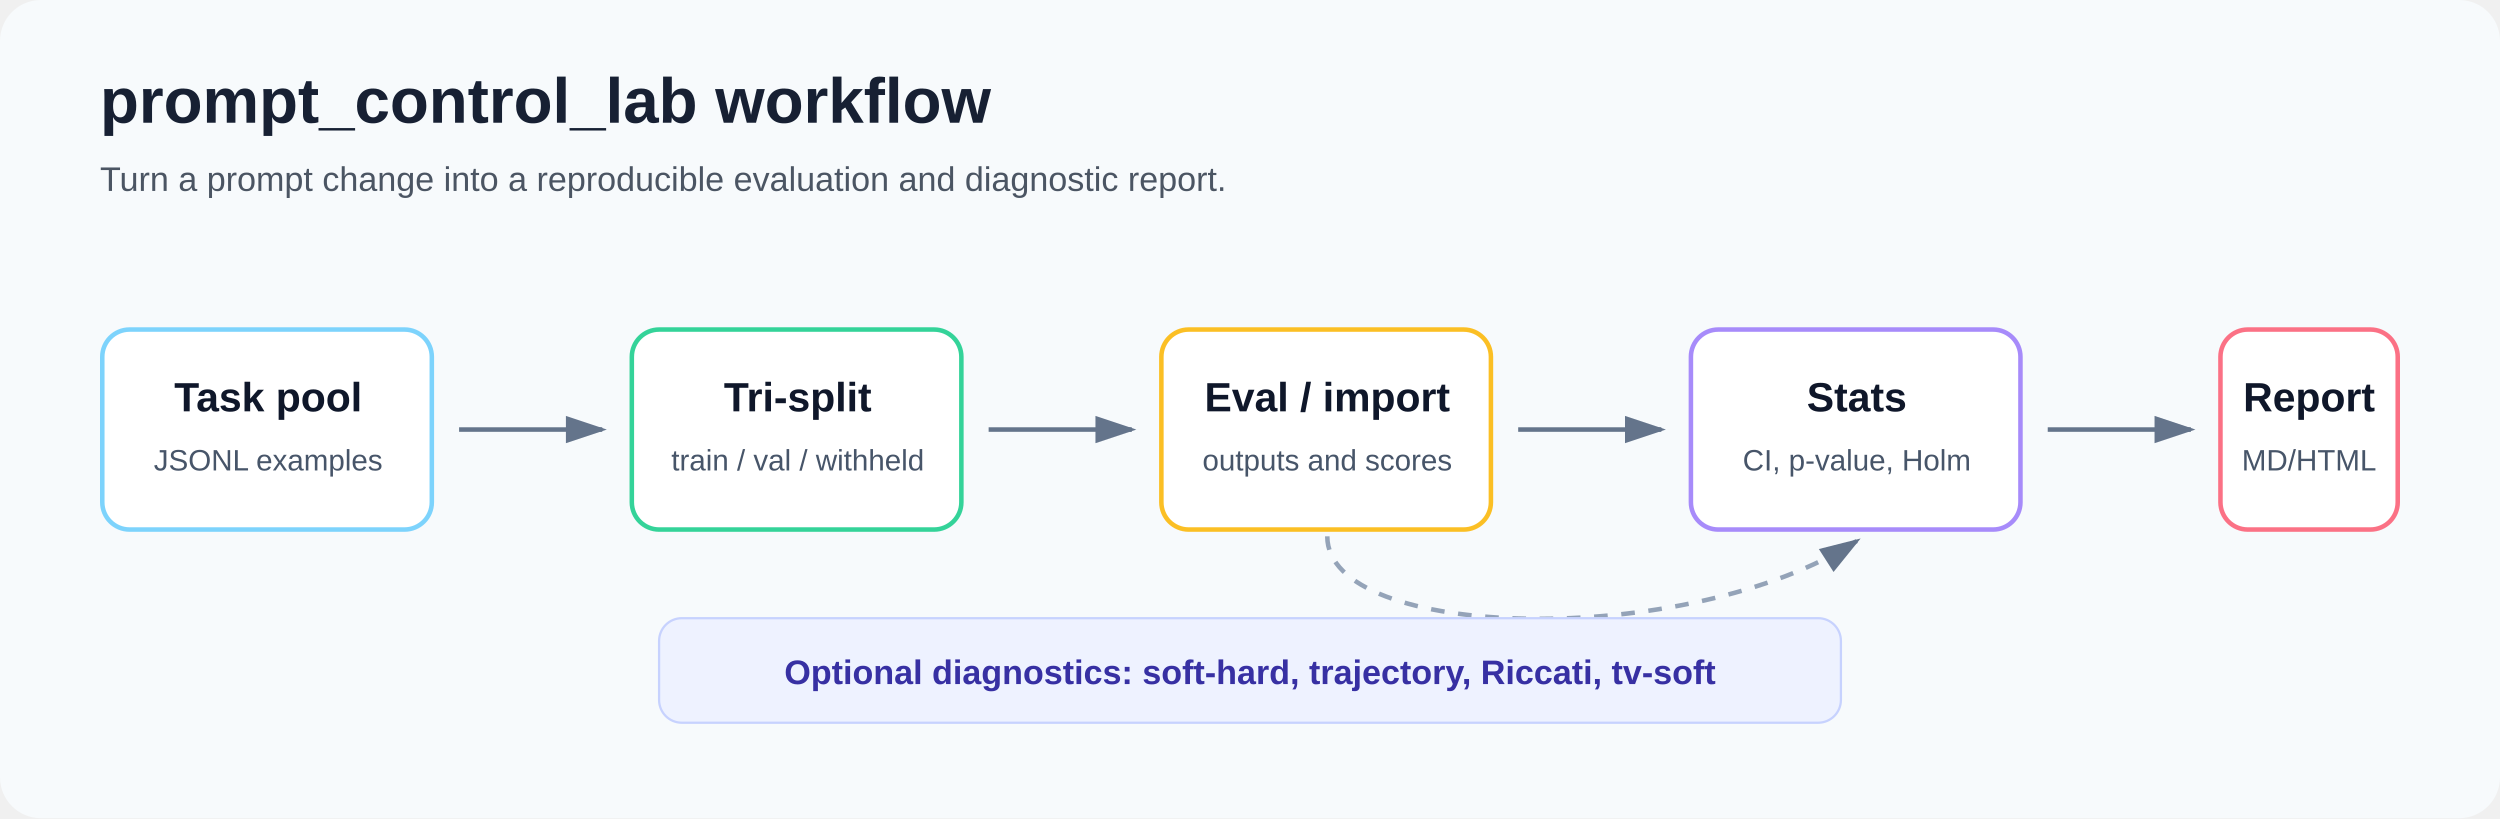
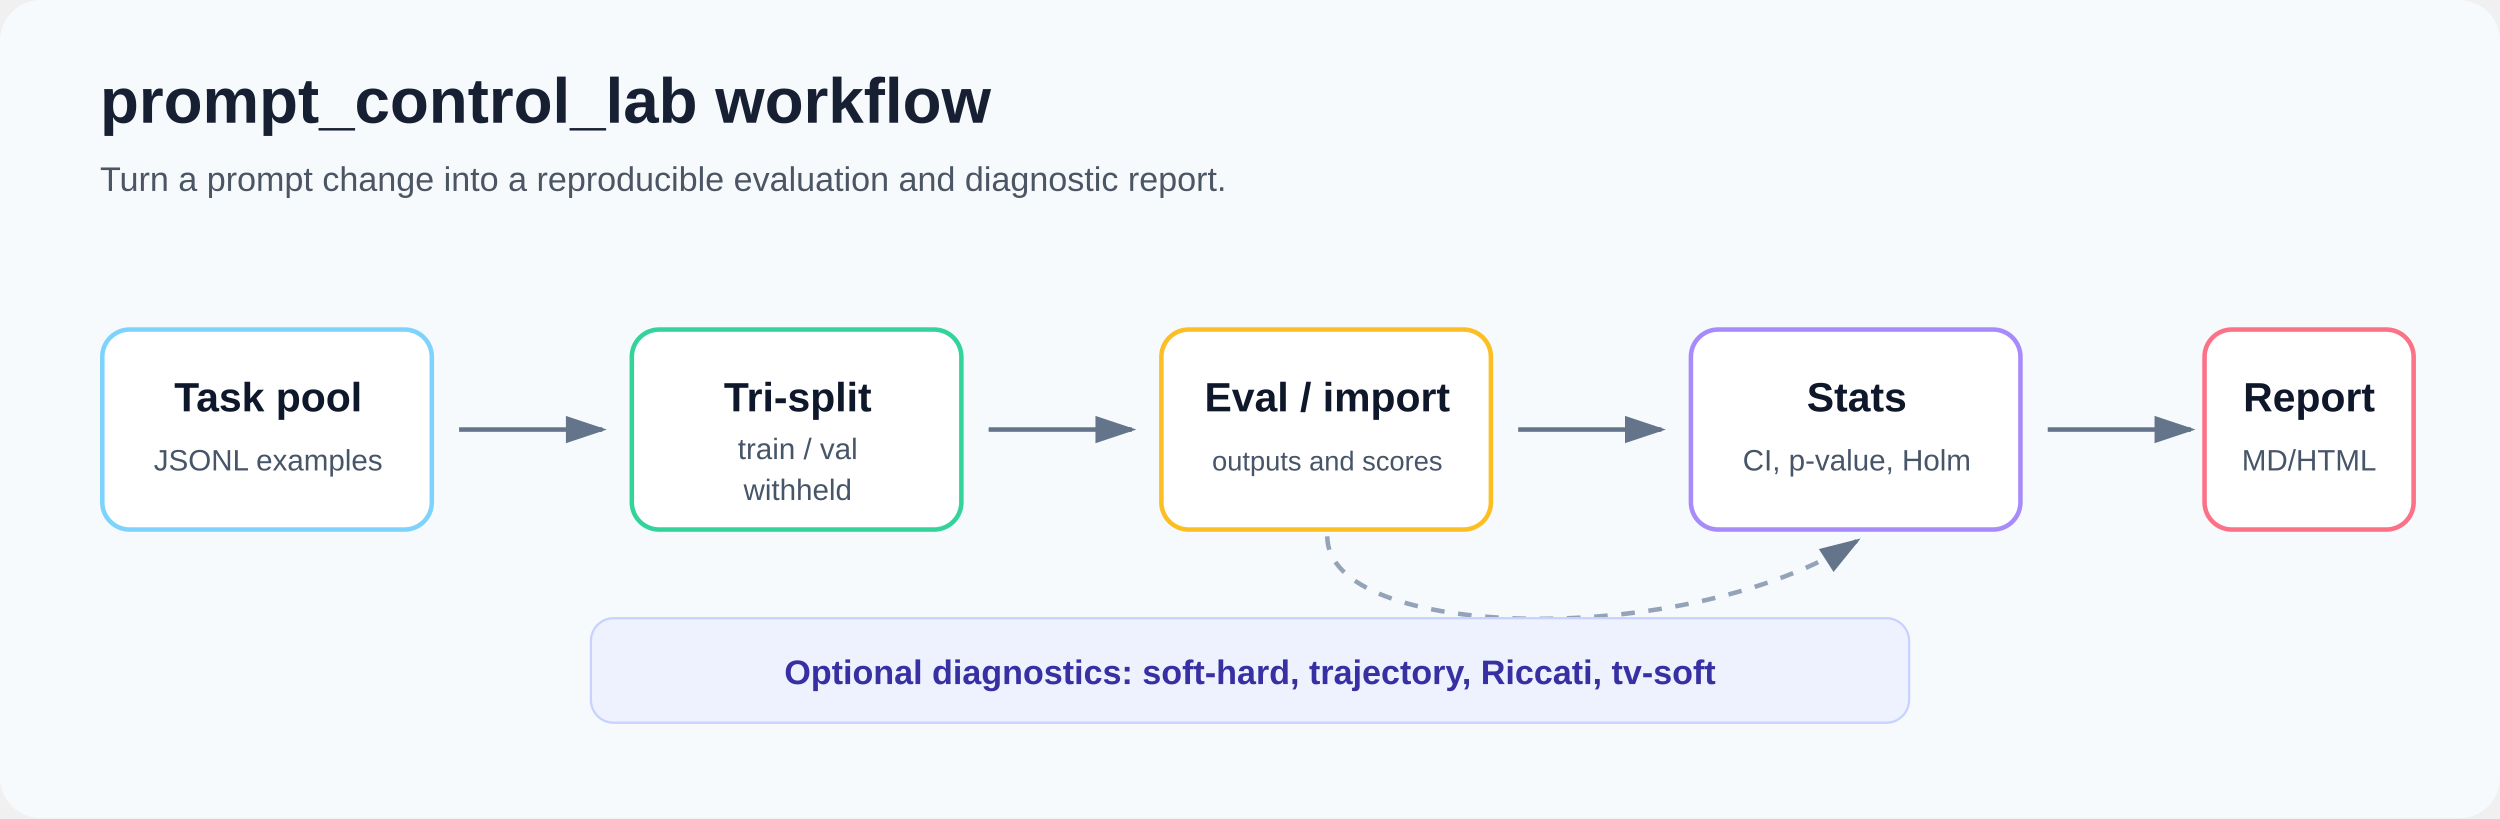
<svg xmlns="http://www.w3.org/2000/svg" width="1100" height="360" viewBox="0 0 1100 360" role="img" aria-labelledby="title desc">
  <rect width="1100" height="360" rx="18" fill="#f7fafc" />
  <text x="44" y="54" font-family="Segoe UI, Arial, sans-serif" font-size="28" font-weight="700" fill="#172033">prompt_control_lab workflow</text>
  <text x="44" y="84" font-family="Segoe UI, Arial, sans-serif" font-size="15" fill="#4b5563">Turn a prompt change into a reproducible evaluation and diagnostic report.</text>
  <defs>
    <marker id="arrow" markerWidth="10" markerHeight="10" refX="8" refY="3" orient="auto" markerUnits="strokeWidth">
      <path d="M0,0 L0,6 L9,3 z" fill="#64748b" />
    </marker>
  </defs>
  <g font-family="Segoe UI, Arial, sans-serif">
    <rect x="45" y="145" width="145" height="88" rx="12" fill="#ffffff" stroke="#7dd3fc" stroke-width="2" />
    <text x="118" y="181" text-anchor="middle" font-size="18" font-weight="700" fill="#0f172a">Task pool</text>
    <text x="118" y="207" text-anchor="middle" font-size="13" fill="#475569">JSONL examples</text>
    <line x1="202" y1="189" x2="265" y2="189" stroke="#64748b" stroke-width="2" marker-end="url(#arrow)" />
    <rect x="278" y="145" width="145" height="88" rx="12" fill="#ffffff" stroke="#34d399" stroke-width="2" />
    <text x="351" y="181" text-anchor="middle" font-size="18" font-weight="700" fill="#0f172a">Tri-split</text>
-     <text x="351" y="207" text-anchor="middle" font-size="13" fill="#475569">train / val / withheld</text>
+     <text x="351" y="202" text-anchor="middle" font-size="13" fill="#475569">train / val</text>
+     <text x="351" y="220" text-anchor="middle" font-size="13" fill="#475569">withheld</text>
    <line x1="435" y1="189" x2="498" y2="189" stroke="#64748b" stroke-width="2" marker-end="url(#arrow)" />
    <rect x="511" y="145" width="145" height="88" rx="12" fill="#ffffff" stroke="#fbbf24" stroke-width="2" />
    <text x="584" y="181" text-anchor="middle" font-size="18" font-weight="700" fill="#0f172a">Eval / import</text>
-     <text x="584" y="207" text-anchor="middle" font-size="13" fill="#475569">outputs and scores</text>
+     <text x="584" y="207" text-anchor="middle" font-size="12" fill="#475569">outputs and scores</text>
    <line x1="668" y1="189" x2="731" y2="189" stroke="#64748b" stroke-width="2" marker-end="url(#arrow)" />
    <rect x="744" y="145" width="145" height="88" rx="12" fill="#ffffff" stroke="#a78bfa" stroke-width="2" />
    <text x="817" y="181" text-anchor="middle" font-size="18" font-weight="700" fill="#0f172a">Stats</text>
    <text x="817" y="207" text-anchor="middle" font-size="13" fill="#475569">CI, p-value, Holm</text>
    <line x1="901" y1="189" x2="964" y2="189" stroke="#64748b" stroke-width="2" marker-end="url(#arrow)" />
-     <rect x="977" y="145" width="78" height="88" rx="12" fill="#ffffff" stroke="#fb7185" stroke-width="2" />
+     <rect x="970" y="145" width="92" height="88" rx="12" fill="#ffffff" stroke="#fb7185" stroke-width="2" />
    <text x="1016" y="181" text-anchor="middle" font-size="18" font-weight="700" fill="#0f172a">Report</text>
    <text x="1016" y="207" text-anchor="middle" font-size="13" fill="#475569">MD/HTML</text>
    <path d="M584 236 C584 282, 742 286, 817 238" fill="none" stroke="#94a3b8" stroke-width="2" stroke-dasharray="6 6" marker-end="url(#arrow)" />
-     <rect x="290" y="272" width="520" height="46" rx="10" fill="#eef2ff" stroke="#c7d2fe" />
+     <rect x="260" y="272" width="580" height="46" rx="10" fill="#eef2ff" stroke="#c7d2fe" />
    <text x="550" y="301" text-anchor="middle" font-size="15" font-weight="700" fill="#3730a3">Optional diagnostics: soft-hard, trajectory, Riccati, tv-soft</text>
  </g>
</svg>
